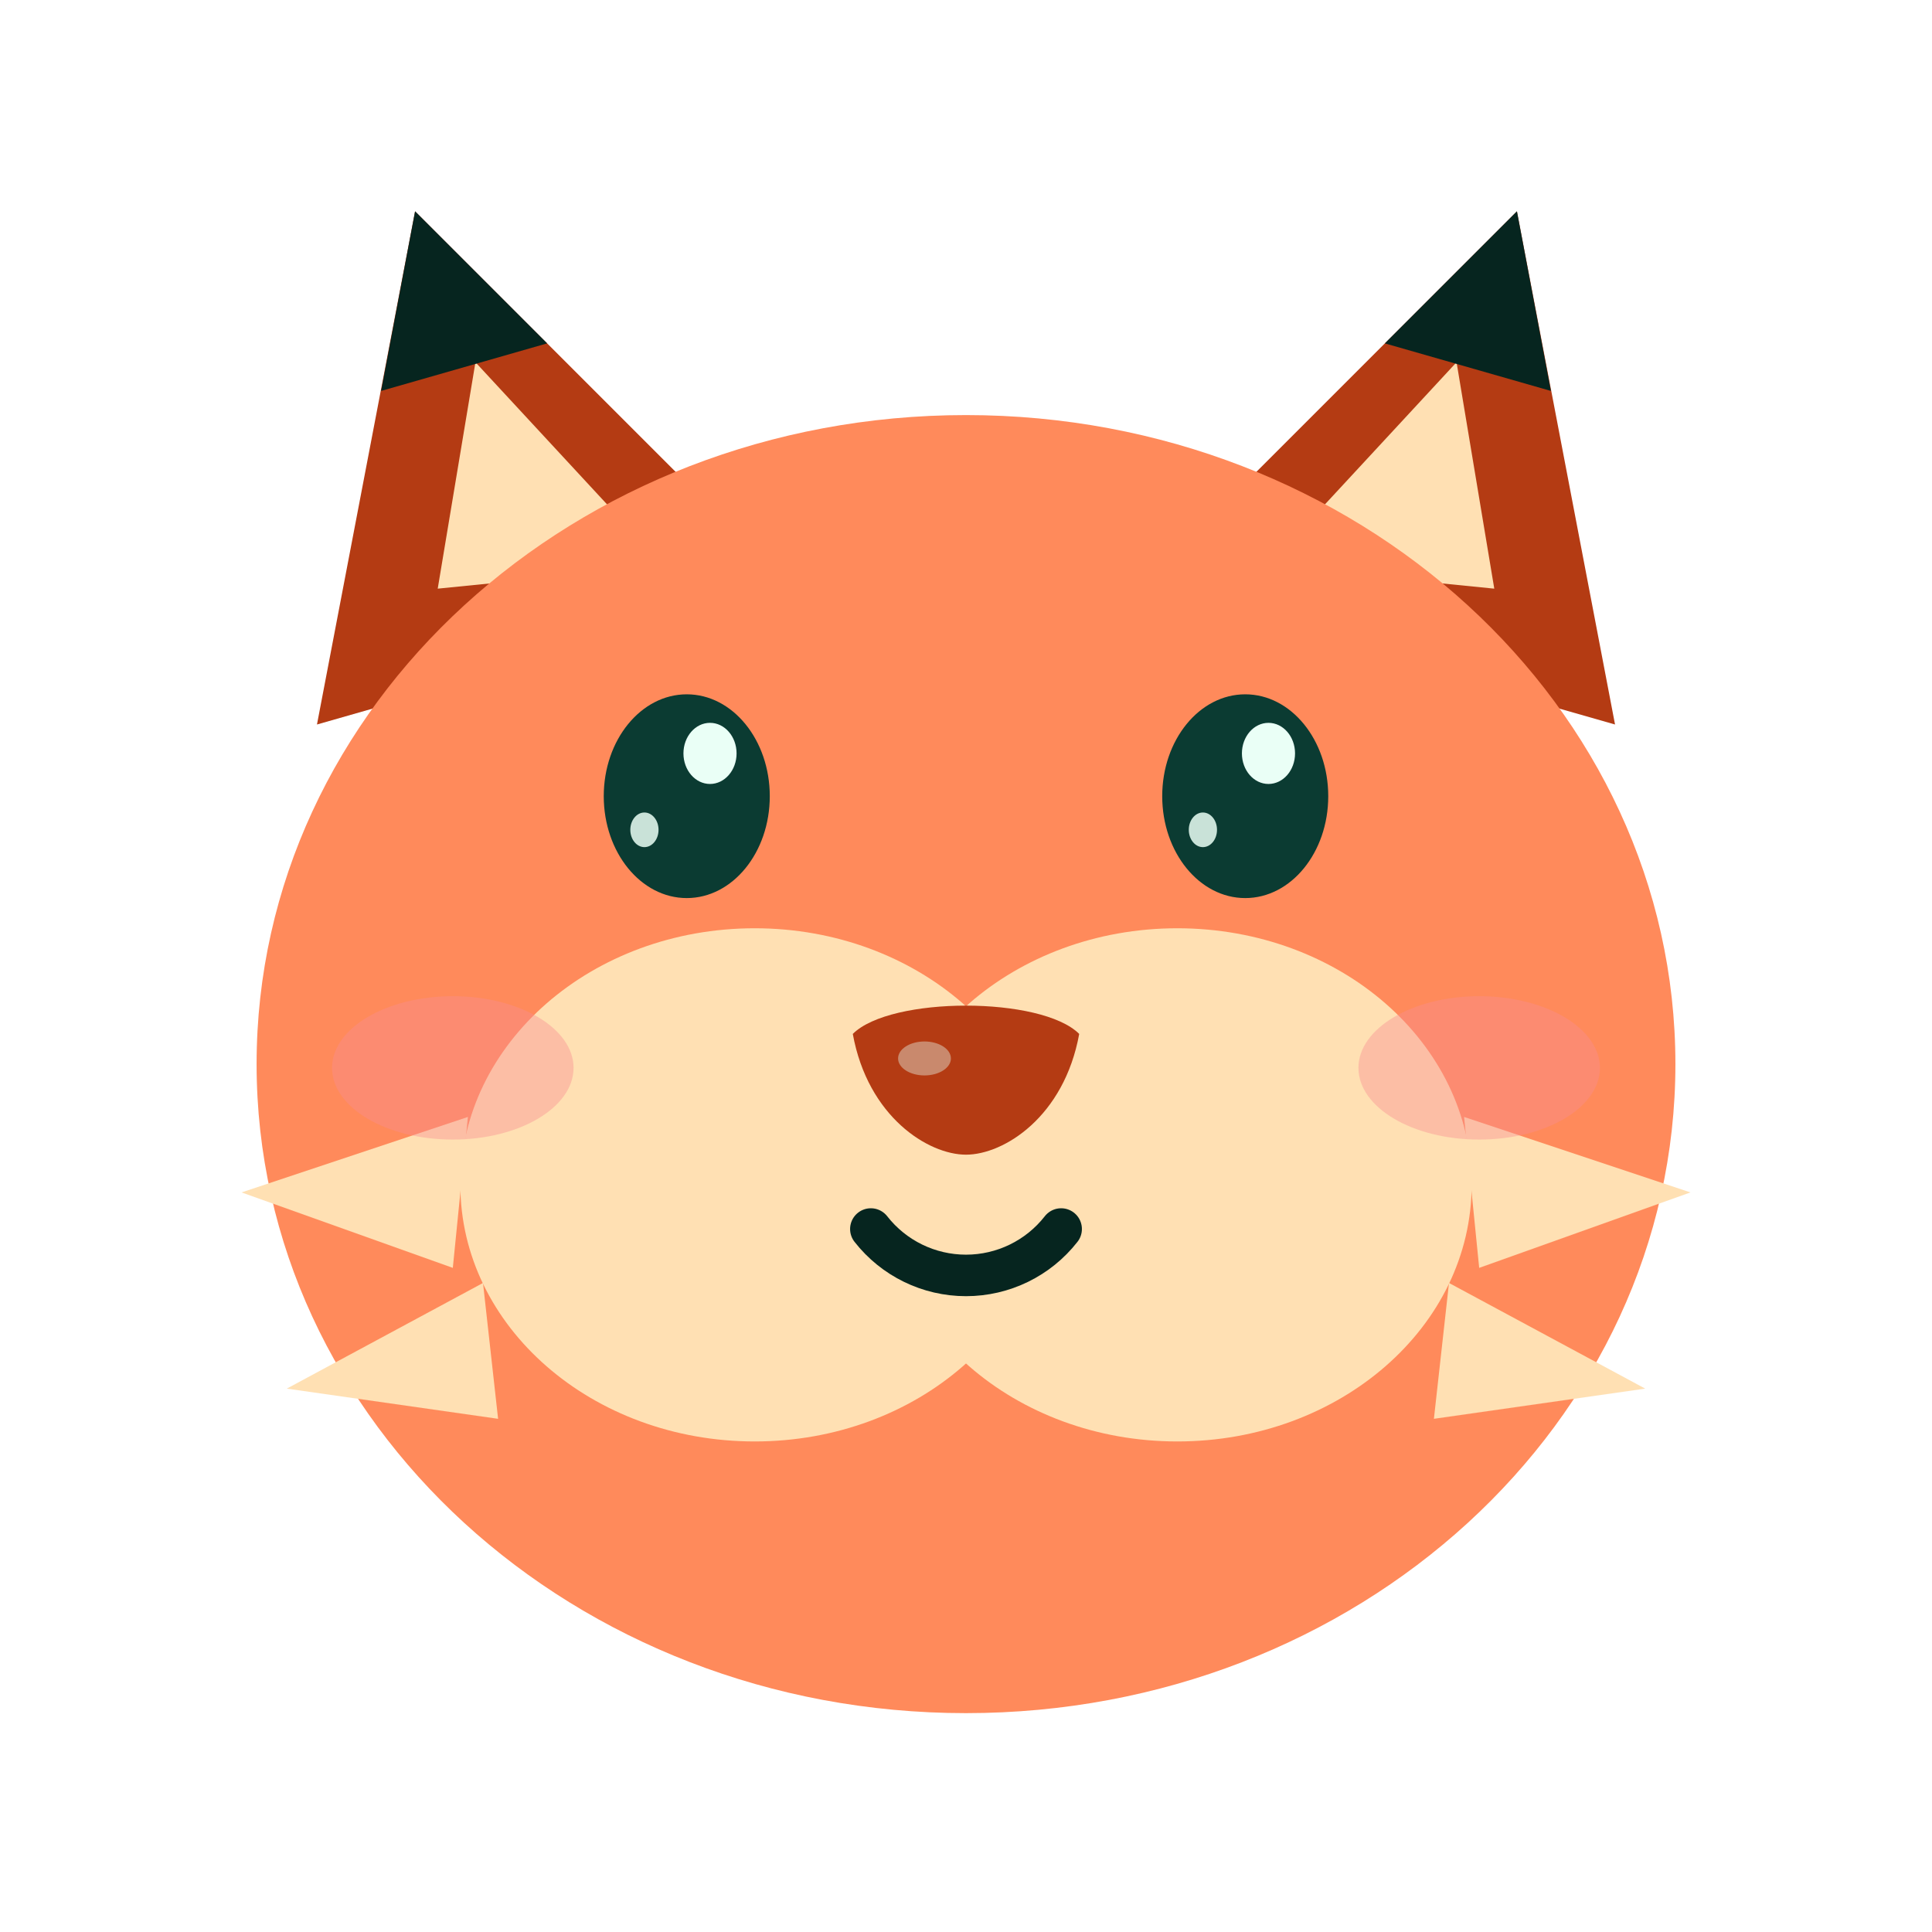
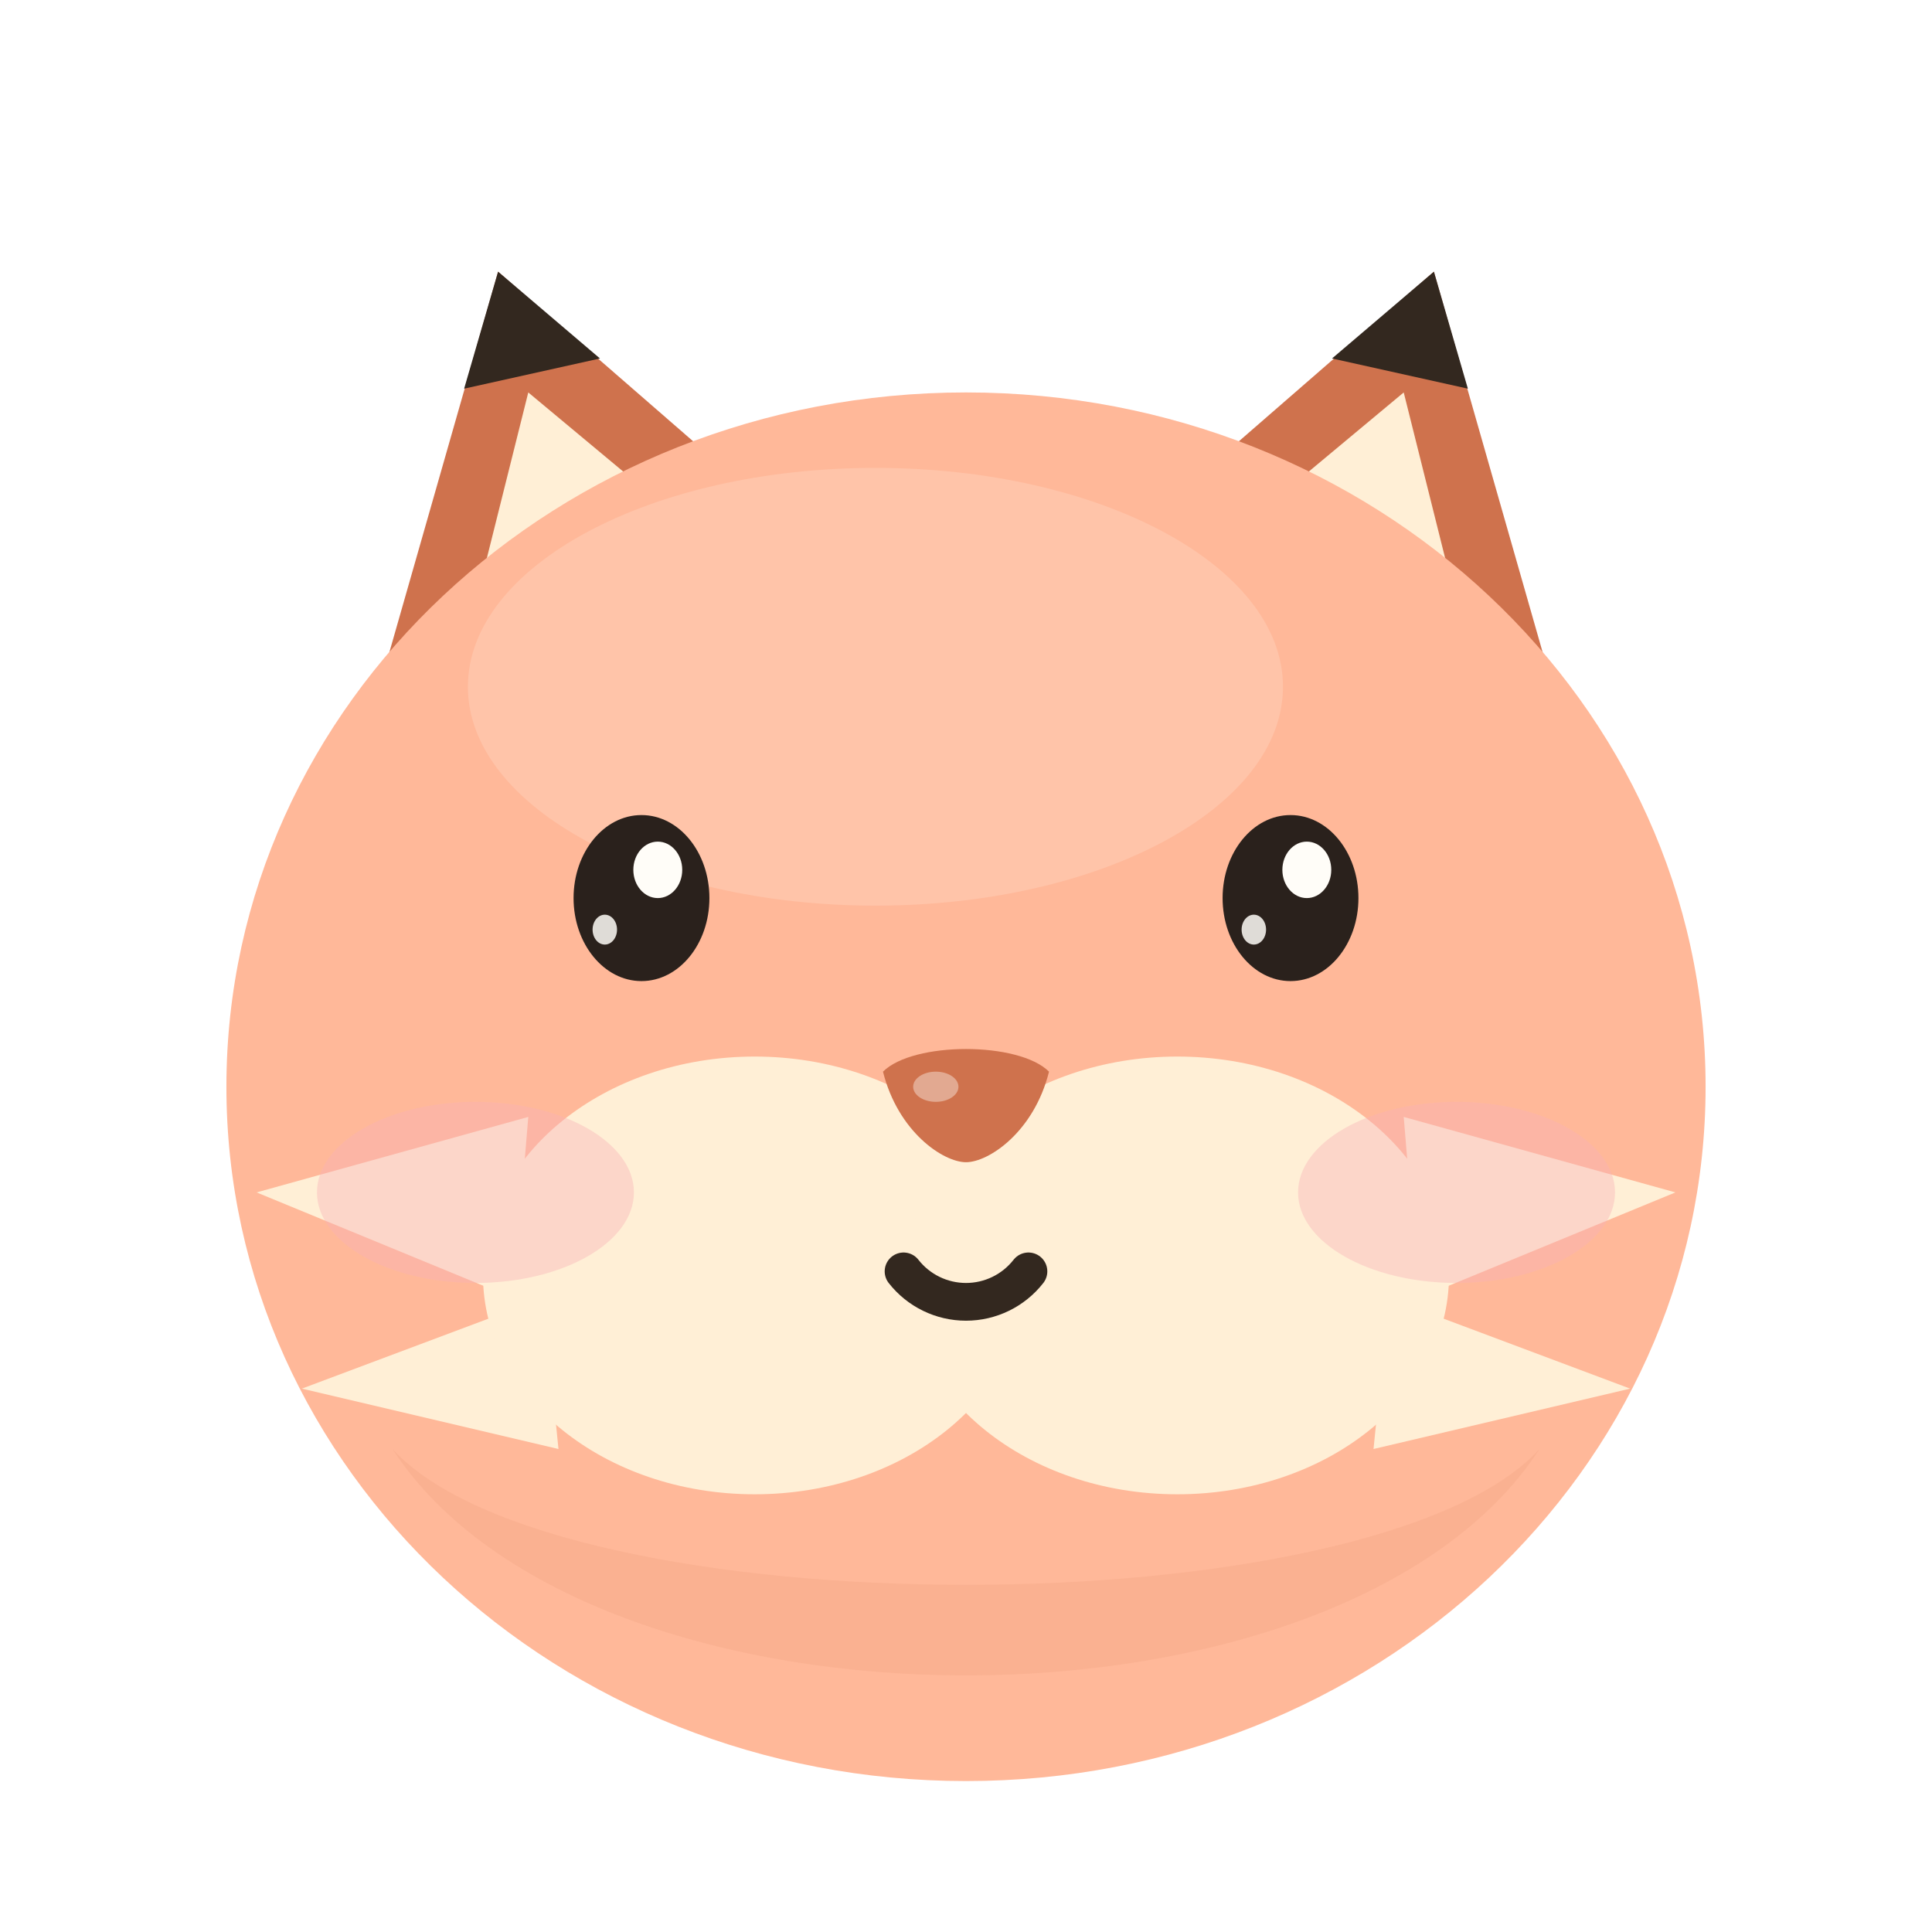
<svg xmlns="http://www.w3.org/2000/svg" viewBox="0 0 256 256" width="256" height="256" role="img" aria-hidden="true">
-   <polygon points="42,96 55,28 105,78" fill="#b43b13" />
-   <polygon points="151,78 201,28 214,96" fill="#b43b13" />
-   <polygon points="58,78 63,48 88,75" fill="#ffe0b3" />
-   <polygon points="168,75 193,48 198,78" fill="#ffe0b3" />
-   <polygon points="50.5,51.8 55,28 72.5,45.5" fill="#06251f" />
-   <polygon points="183.5,45.5 201,28 205.5,51.8" fill="#06251f" />
-   <ellipse cx="128" cy="141" rx="94" ry="86" fill="#ff8a5b" />
-   <polygon points="62,148 32,158 60,168" fill="#ffe0b3" />
-   <polygon points="64,170 38,184 66,188" fill="#ffe0b3" />
-   <polygon points="194,148 224,158 196,168" fill="#ffe0b3" />
-   <polygon points="192,170 218,184 190,188" fill="#ffe0b3" />
-   <ellipse cx="100" cy="157" rx="39" ry="34" fill="#ffe0b3" />
-   <ellipse cx="156" cy="157" rx="39" ry="34" fill="#ffe0b3" />
-   <ellipse cx="60" cy="141.5" rx="16" ry="9.5" fill="#f88c92" fill-opacity="0.400" />
-   <ellipse cx="196" cy="141.5" rx="16" ry="9.5" fill="#f88c92" fill-opacity="0.400" />
-   <ellipse cx="91" cy="105.5" rx="11" ry="13.5" fill="#0b3b32" />
-   <ellipse cx="165" cy="105.5" rx="11" ry="13.5" fill="#0b3b32" />
-   <ellipse cx="94.08" cy="99.83" rx="3.52" ry="4.05" fill="#eafff6" />
-   <ellipse cx="85.39" cy="109.955" rx="1.87" ry="2.295" fill="#eafff6" fill-opacity="0.850" />
-   <ellipse cx="168.08" cy="99.83" rx="3.52" ry="4.05" fill="#eafff6" />
-   <ellipse cx="159.39" cy="109.955" rx="1.87" ry="2.295" fill="#eafff6" fill-opacity="0.850" />
-   <path d="M113 137 C118 132 138 132 143 137 C141 148 133 153 128 153 C123 153 115 148 113 137 Z" fill="#b43b13" />
-   <ellipse cx="122.5" cy="140.25" rx="3.5" ry="2.25" fill="#eafff6" fill-opacity="0.400" />
-   <path d="M140.608 162.851 A16 16 0 0 1 115.392 162.851" fill="none" stroke="#06251f" stroke-width="5.5" stroke-linecap="round" />
+   <polygon points="50,92 66,36 112,76" fill="#cf724d" />
+   <polygon points="144,76 190,36 206,92" fill="#cf724d" />
+   <polygon points="64,76 70,52 94,72" fill="#ffefd6" />
+   <polygon points="162,72 186,52 192,76" fill="#ffefd6" />
+   <polygon points="61.5,51.5 66,36 79.5,47.5" fill="#33281f" />
+   <polygon points="176.5,47.5 190,36 194.5,51.5" fill="#33281f" />
+   <ellipse cx="128" cy="144" rx="98" ry="92" fill="#ffb899" />
+   <polygon points="70,148 34,158 68,172" fill="#ffefd6" />
+   <polygon points="72,172 40,184 74,192" fill="#ffefd6" />
+   <polygon points="186,148 222,158 188,172" fill="#ffefd6" />
+   <polygon points="184,172 216,184 182,192" fill="#ffefd6" />
+   <ellipse cx="100" cy="169" rx="36" ry="29" fill="#ffefd6" />
+   <ellipse cx="156" cy="169" rx="36" ry="29" fill="#ffefd6" />
+   <ellipse cx="116" cy="91" rx="54" ry="29" fill="#fffdf8" fill-opacity="0.170" />
+   <path d="M52 192 C78 232 178 232 204 192 C182 216 74 216 52 192 Z" fill="#cf724d" fill-opacity="0.100" />
+   <ellipse cx="63" cy="158" rx="21" ry="12" fill="#f9b3b6" fill-opacity="0.400" />
+   <ellipse cx="193" cy="158" rx="21" ry="12" fill="#f9b3b6" fill-opacity="0.400" />
+   <ellipse cx="85" cy="119" rx="9" ry="11" fill="#2a211c" />
+   <ellipse cx="171" cy="119" rx="9" ry="11" fill="#2a211c" />
+   <ellipse cx="87.16" cy="115.26" rx="3.24" ry="3.74" fill="#fffdf8" />
+   <ellipse cx="80.14" cy="123.18" rx="1.62" ry="1.98" fill="#fffdf8" fill-opacity="0.850" />
+   <ellipse cx="173.16" cy="115.26" rx="3.24" ry="3.74" fill="#fffdf8" />
+   <ellipse cx="166.14" cy="123.18" rx="1.62" ry="1.98" fill="#fffdf8" fill-opacity="0.850" />
+   <path d="M117 142 C121 138 135 138 139 142 C137 150 131 154 128 154 C125 154 119 150 117 142 Z" fill="#cf724d" />
+   <ellipse cx="124" cy="144" rx="3" ry="2" fill="#fffdf8" fill-opacity="0.400" />
+   <path d="M136.274 168.464 A10.5 10.5 0 0 1 119.726 168.464" fill="none" stroke="#33281f" stroke-width="5" stroke-linecap="round" />
</svg>
